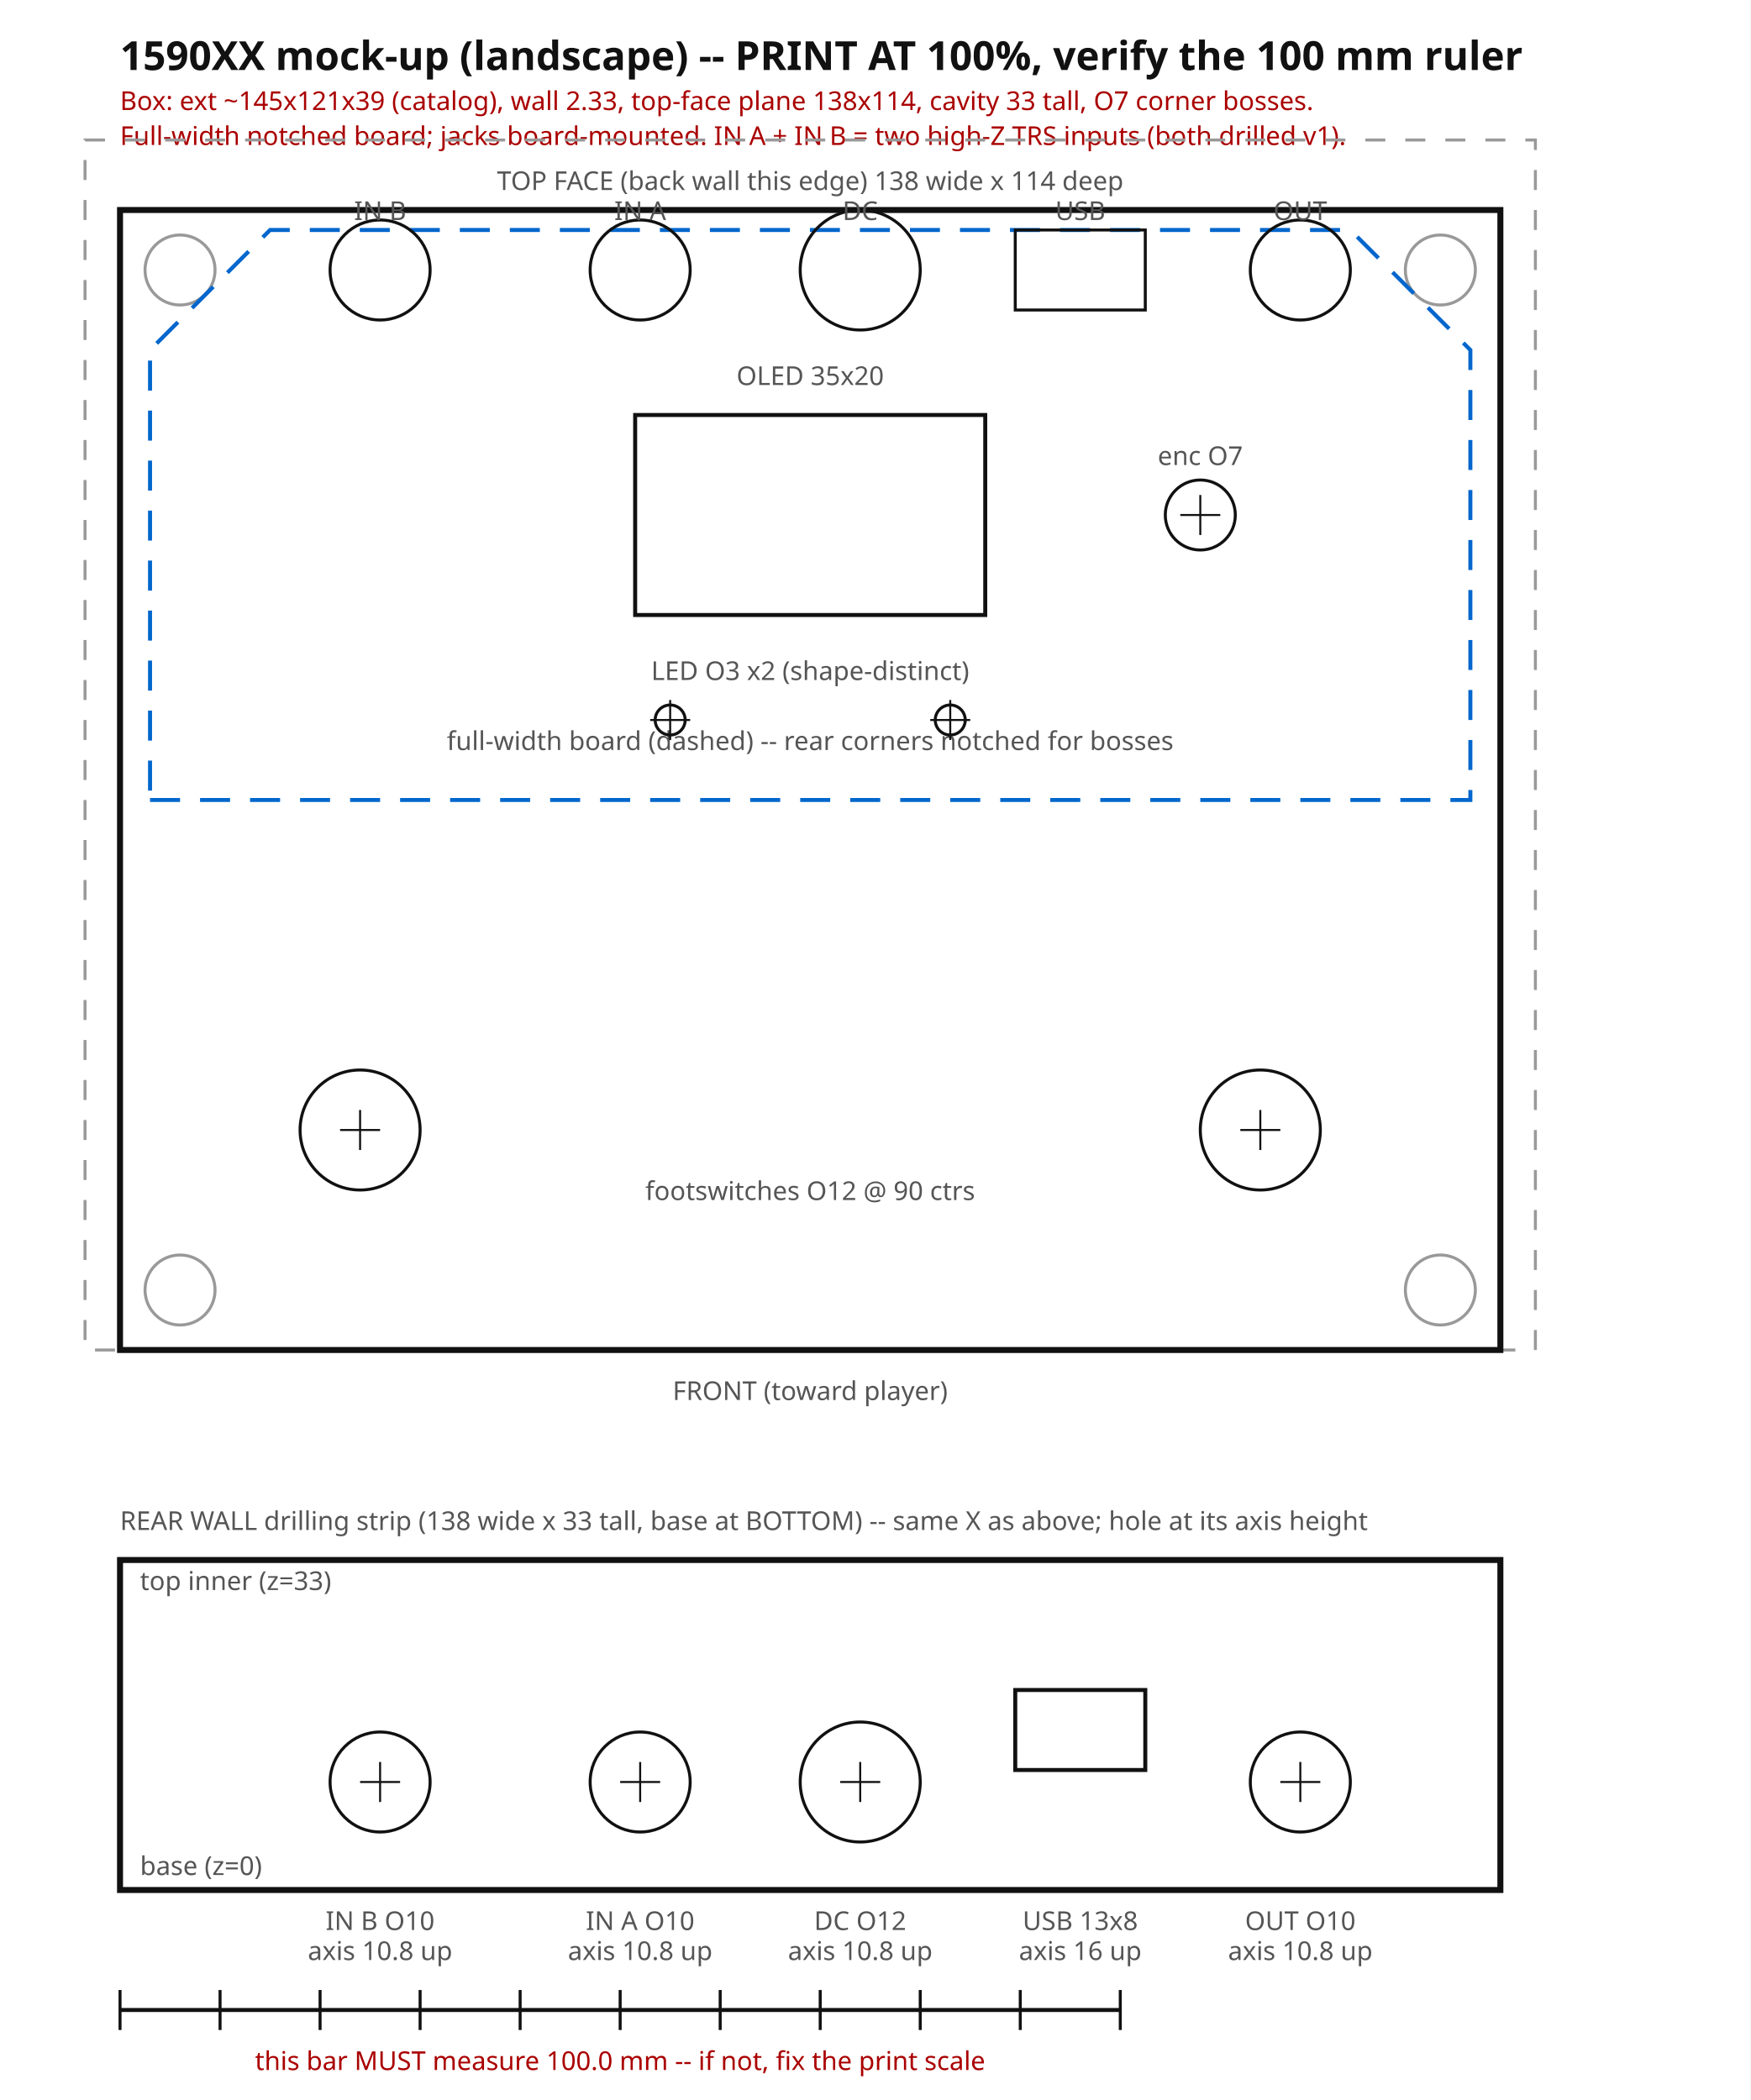
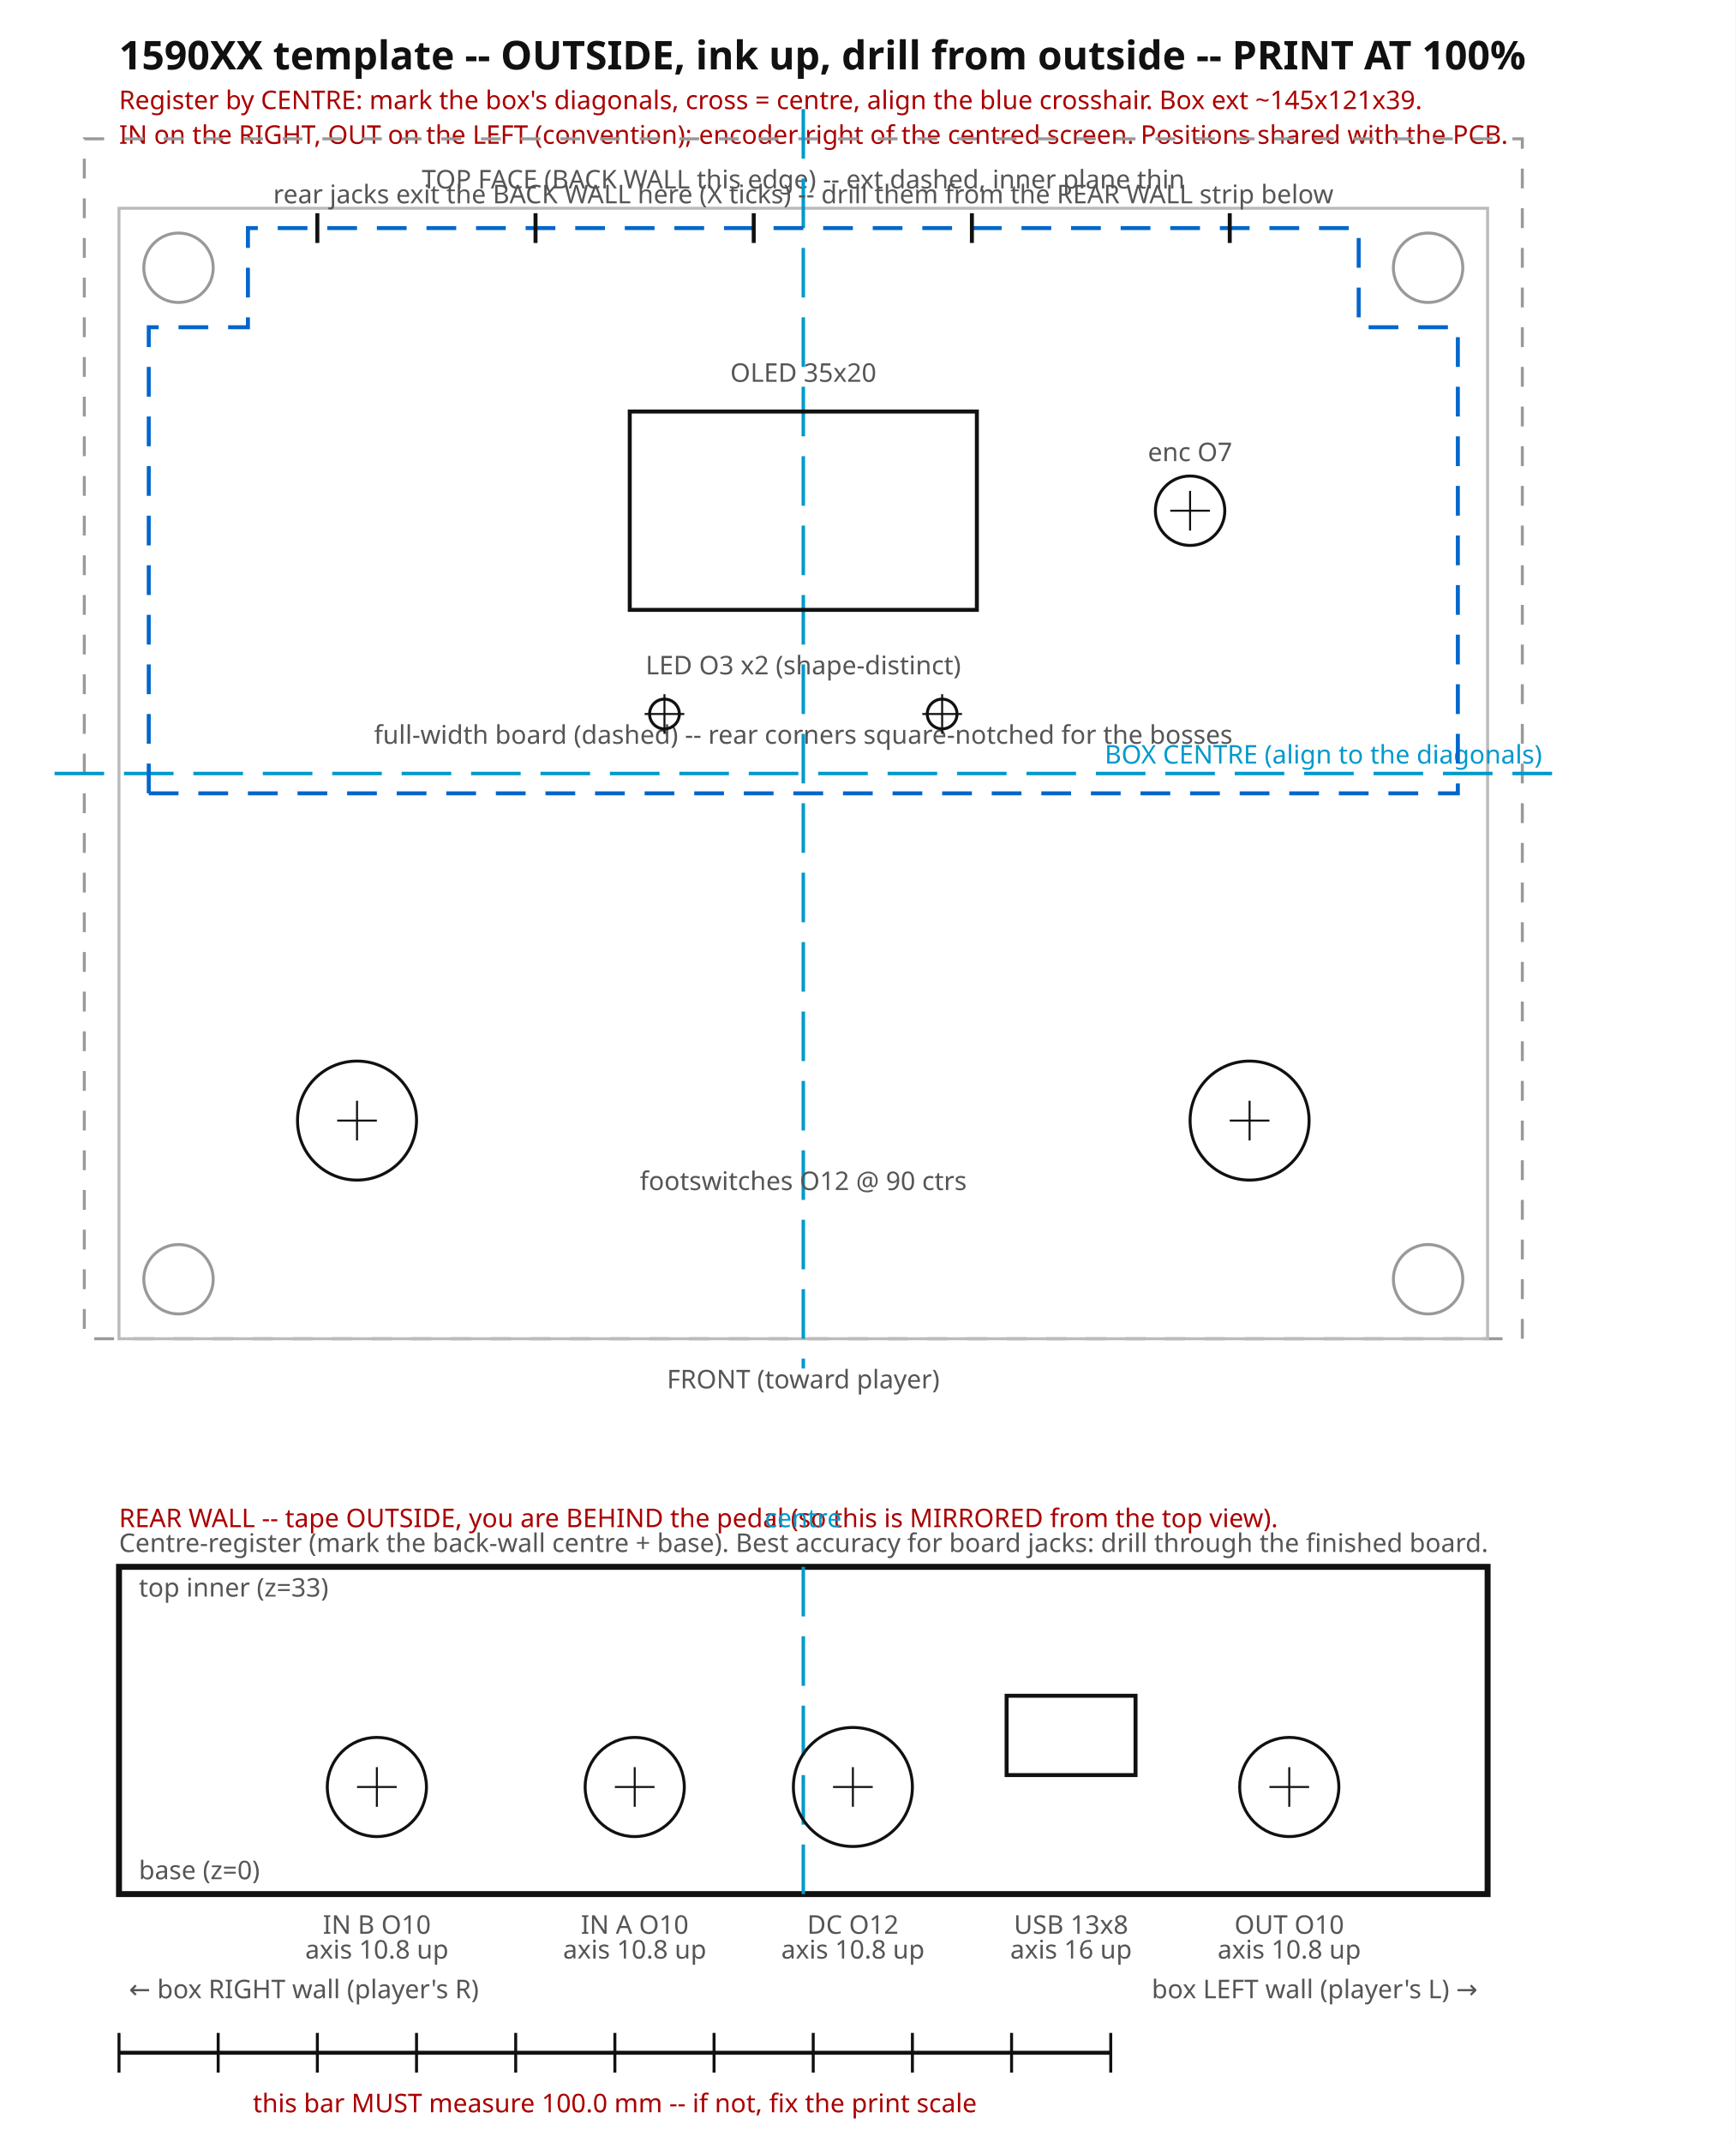
- <svg xmlns="http://www.w3.org/2000/svg" width="175.0mm" height="210.0mm" viewBox="0 0 175.0 210.0">
-   <style>text{font-family:sans-serif;fill:#111}.lbl{font-size:3.2px}.dim{font-size:2.6px;fill:#555}.ttl{font-size:4px;font-weight:bold}.note{font-size:2.6px;fill:#a00}</style>
-   <rect x="0" y="0" width="175.0" height="210.0" fill="#fff" />
-   <text x="12.00" y="7.00" class="ttl" text-anchor="start">1590XX mock-up (landscape) -- PRINT AT 100%, verify the 100 mm ruler</text>
-   <text x="12.00" y="11.00" class="note" text-anchor="start">Box: ext ~145x121x39 (catalog), wall 2.33, top-face plane 138x114, cavity 33 tall, O7 corner bosses.</text>
-   <text x="12.00" y="14.50" class="note" text-anchor="start">Full-width notched board; jacks board-mounted. IN A + IN B = two high-Z TRS inputs (both drilled v1).</text>
+ <svg xmlns="http://www.w3.org/2000/svg" width="175.0mm" height="216.0mm" viewBox="0 0 175.0 216.0">
+   <style>text{font-family:sans-serif;fill:#111}.lbl{font-size:3.2px}.dim{font-size:2.6px;fill:#555}.ttl{font-size:4px;font-weight:bold}.note{font-size:2.6px;fill:#a00}.ctr{font-size:2.6px;fill:#09c}</style>
+   <rect x="0" y="0" width="175.0" height="216.0" fill="#fff" />
+   <text x="12.00" y="7.00" class="ttl" text-anchor="start">1590XX template -- OUTSIDE, ink up, drill from outside -- PRINT AT 100%</text>
+   <text x="12.00" y="11.00" class="note" text-anchor="start">Register by CENTRE: mark the box's diagonals, cross = centre, align the blue crosshair. Box ext ~145x121x39.</text>
+   <text x="12.00" y="14.50" class="note" text-anchor="start">IN on the RIGHT, OUT on the LEFT (convention); encoder right of the centred screen. Positions shared with the PCB.</text>
  <rect x="8.50" y="14.00" width="145.00" height="121.00" fill="none" stroke="#999" stroke-width="0.3" stroke-dasharray="2 2" />
-   <rect x="12.00" y="21.00" width="138.00" height="114.00" fill="none" stroke="#111" stroke-width="0.6" />
-   <text x="81.00" y="19.00" class="dim" text-anchor="middle">TOP FACE  (back wall this edge)  138 wide x 114 deep</text>
+   <rect x="12.00" y="21.00" width="138.00" height="114.00" fill="none" stroke="#bbb" stroke-width="0.3" />
+   <text x="81.00" y="19.00" class="dim" text-anchor="middle">TOP FACE  (BACK WALL this edge)  -- ext dashed, inner plane thin</text>
  <text x="81.00" y="140.00" class="dim" text-anchor="middle">FRONT (toward player)</text>
+   <line x1="81.00" y1="11.00" x2="81.00" y2="138.00" stroke="#09c" stroke-width="0.35" stroke-dasharray="5 2" />
+   <line x1="5.50" y1="78.00" x2="156.50" y2="78.00" stroke="#09c" stroke-width="0.35" stroke-dasharray="5 2" />
+   <text x="155.50" y="77.00" class="ctr" text-anchor="end">BOX CENTRE (align to the diagonals)</text>
  <circle cx="18.00" cy="129.00" r="3.50" fill="none" stroke="#999" stroke-width="0.3" />
  <circle cx="18.00" cy="27.00" r="3.50" fill="none" stroke="#999" stroke-width="0.3" />
  <circle cx="144.00" cy="129.00" r="3.50" fill="none" stroke="#999" stroke-width="0.3" />
  <circle cx="144.00" cy="27.00" r="3.50" fill="none" stroke="#999" stroke-width="0.3" />
-   <polygon points="15.00,80.00 147.00,80.00 147.00,35.00 135.00,23.00 27.00,23.00 15.00,35.00" fill="none" stroke="#06c" stroke-width="0.4" stroke-dasharray="3 2" />
-   <text x="81.00" y="75.00" class="dim" text-anchor="middle">full-width board (dashed) -- rear corners notched for bosses</text>
+   <polygon points="15.00,80.00 147.00,80.00 147.00,33.00 137.00,33.00 137.00,23.00 25.00,23.00 25.00,33.00 15.00,33.00" fill="none" stroke="#06c" stroke-width="0.4" stroke-dasharray="3 2" />
+   <text x="81.00" y="75.00" class="dim" text-anchor="middle">full-width board (dashed) -- rear corners square-notched for the bosses</text>
  <circle cx="36.00" cy="113.00" r="6.00" fill="none" stroke="#111" stroke-width="0.3" />
  <line x1="34.00" y1="113.00" x2="38.00" y2="113.00" stroke="#111" stroke-width="0.2" />
  <line x1="36.00" y1="111.00" x2="36.00" y2="115.00" stroke="#111" stroke-width="0.2" />
  <circle cx="126.00" cy="113.00" r="6.00" fill="none" stroke="#111" stroke-width="0.3" />
  <line x1="124.00" y1="113.00" x2="128.00" y2="113.00" stroke="#111" stroke-width="0.2" />
  <line x1="126.00" y1="111.00" x2="126.00" y2="115.00" stroke="#111" stroke-width="0.2" />
  <text x="81.00" y="120.00" class="dim" text-anchor="middle">footswitches O12 @ 90 ctrs</text>
  <circle cx="67.00" cy="72.00" r="1.50" fill="none" stroke="#111" stroke-width="0.3" />
  <line x1="65.00" y1="72.00" x2="69.00" y2="72.00" stroke="#111" stroke-width="0.2" />
  <line x1="67.00" y1="70.00" x2="67.00" y2="74.00" stroke="#111" stroke-width="0.2" />
  <circle cx="95.00" cy="72.00" r="1.50" fill="none" stroke="#111" stroke-width="0.3" />
  <line x1="93.00" y1="72.00" x2="97.00" y2="72.00" stroke="#111" stroke-width="0.2" />
  <line x1="95.00" y1="70.00" x2="95.00" y2="74.00" stroke="#111" stroke-width="0.2" />
  <text x="81.00" y="68.00" class="dim" text-anchor="middle">LED O3 x2 (shape-distinct)</text>
  <rect x="63.50" y="41.50" width="35.00" height="20.00" fill="none" stroke="#111" stroke-width="0.4" />
  <text x="81.00" y="38.50" class="dim" text-anchor="middle">OLED 35x20</text>
  <circle cx="120.00" cy="51.50" r="3.50" fill="none" stroke="#111" stroke-width="0.3" />
  <line x1="118.00" y1="51.50" x2="122.00" y2="51.50" stroke="#111" stroke-width="0.2" />
  <line x1="120.00" y1="49.50" x2="120.00" y2="53.50" stroke="#111" stroke-width="0.2" />
  <text x="120.00" y="46.50" class="dim" text-anchor="middle">enc O7</text>
-   <circle cx="38.00" cy="27.00" r="5.00" fill="none" stroke="#111" stroke-width="0.3" />
-   <text x="38.00" y="22.00" class="dim" text-anchor="middle">IN B</text>
-   <circle cx="64.00" cy="27.00" r="5.00" fill="none" stroke="#111" stroke-width="0.3" />
-   <text x="64.00" y="22.00" class="dim" text-anchor="middle">IN A</text>
-   <circle cx="86.00" cy="27.00" r="6.00" fill="none" stroke="#111" stroke-width="0.3" />
-   <text x="86.00" y="22.00" class="dim" text-anchor="middle">DC</text>
-   <rect x="101.50" y="23.00" width="13.00" height="8.00" fill="none" stroke="#111" stroke-width="0.3" />
-   <text x="108.00" y="22.00" class="dim" text-anchor="middle">USB</text>
-   <circle cx="130.00" cy="27.00" r="5.00" fill="none" stroke="#111" stroke-width="0.3" />
-   <text x="130.00" y="22.00" class="dim" text-anchor="middle">OUT</text>
-   <text x="12.00" y="153.00" class="dim" text-anchor="start">REAR WALL drilling strip (138 wide x 33 tall, base at BOTTOM) -- same X as above; hole at its axis height</text>
-   <rect x="12.00" y="156.00" width="138.00" height="33.00" fill="none" stroke="#111" stroke-width="0.6" />
-   <text x="14.00" y="187.50" class="dim" text-anchor="start">base (z=0)</text>
-   <text x="14.00" y="159.00" class="dim" text-anchor="start">top inner (z=33)</text>
-   <circle cx="38.00" cy="178.20" r="5.00" fill="none" stroke="#111" stroke-width="0.3" />
-   <line x1="36.00" y1="178.20" x2="40.00" y2="178.20" stroke="#111" stroke-width="0.2" />
-   <line x1="38.00" y1="176.20" x2="38.00" y2="180.20" stroke="#111" stroke-width="0.2" />
-   <text x="38.00" y="193.00" class="dim" text-anchor="middle">IN B O10</text>
-   <text x="38.00" y="196.00" class="dim" text-anchor="middle">axis 10.8 up</text>
-   <circle cx="64.00" cy="178.20" r="5.00" fill="none" stroke="#111" stroke-width="0.3" />
-   <line x1="62.00" y1="178.20" x2="66.00" y2="178.20" stroke="#111" stroke-width="0.2" />
-   <line x1="64.00" y1="176.20" x2="64.00" y2="180.20" stroke="#111" stroke-width="0.2" />
-   <text x="64.00" y="193.00" class="dim" text-anchor="middle">IN A O10</text>
-   <text x="64.00" y="196.00" class="dim" text-anchor="middle">axis 10.8 up</text>
-   <circle cx="86.00" cy="178.20" r="6.00" fill="none" stroke="#111" stroke-width="0.3" />
-   <line x1="84.00" y1="178.20" x2="88.00" y2="178.20" stroke="#111" stroke-width="0.2" />
-   <line x1="86.00" y1="176.20" x2="86.00" y2="180.20" stroke="#111" stroke-width="0.2" />
-   <text x="86.00" y="193.00" class="dim" text-anchor="middle">DC O12</text>
-   <text x="86.00" y="196.00" class="dim" text-anchor="middle">axis 10.8 up</text>
-   <rect x="101.50" y="169.00" width="13.00" height="8.00" fill="none" stroke="#111" stroke-width="0.4" />
-   <text x="108.00" y="193.00" class="dim" text-anchor="middle">USB 13x8</text>
-   <text x="108.00" y="196.00" class="dim" text-anchor="middle">axis 16 up</text>
-   <circle cx="130.00" cy="178.20" r="5.00" fill="none" stroke="#111" stroke-width="0.3" />
-   <line x1="128.00" y1="178.20" x2="132.00" y2="178.20" stroke="#111" stroke-width="0.2" />
-   <line x1="130.00" y1="176.20" x2="130.00" y2="180.20" stroke="#111" stroke-width="0.2" />
-   <text x="130.00" y="193.00" class="dim" text-anchor="middle">OUT O10</text>
-   <text x="130.00" y="196.00" class="dim" text-anchor="middle">axis 10.8 up</text>
-   <line x1="12.0" y1="201.0" x2="112.0" y2="201.0" stroke="#111" stroke-width="0.4" />
-   <line x1="12.0" y1="199.0" x2="12.0" y2="203.0" stroke="#111" stroke-width="0.3" />
-   <line x1="22.0" y1="199.0" x2="22.0" y2="203.0" stroke="#111" stroke-width="0.3" />
-   <line x1="32.0" y1="199.0" x2="32.0" y2="203.0" stroke="#111" stroke-width="0.3" />
-   <line x1="42.0" y1="199.0" x2="42.0" y2="203.0" stroke="#111" stroke-width="0.3" />
-   <line x1="52.0" y1="199.0" x2="52.0" y2="203.0" stroke="#111" stroke-width="0.3" />
-   <line x1="62.0" y1="199.0" x2="62.0" y2="203.0" stroke="#111" stroke-width="0.3" />
-   <line x1="72.0" y1="199.0" x2="72.0" y2="203.0" stroke="#111" stroke-width="0.3" />
-   <line x1="82.0" y1="199.0" x2="82.0" y2="203.0" stroke="#111" stroke-width="0.3" />
-   <line x1="92.0" y1="199.0" x2="92.0" y2="203.0" stroke="#111" stroke-width="0.3" />
-   <line x1="102.0" y1="199.0" x2="102.0" y2="203.0" stroke="#111" stroke-width="0.3" />
-   <line x1="112.0" y1="199.0" x2="112.0" y2="203.0" stroke="#111" stroke-width="0.3" />
-   <text x="62.00" y="207.00" class="note" text-anchor="middle">this bar MUST measure 100.0 mm -- if not, fix the print scale</text>
+   <line x1="32.00" y1="21.50" x2="32.00" y2="24.50" stroke="#111" stroke-width="0.4" />
+   <line x1="54.00" y1="21.50" x2="54.00" y2="24.50" stroke="#111" stroke-width="0.4" />
+   <line x1="76.00" y1="21.50" x2="76.00" y2="24.50" stroke="#111" stroke-width="0.4" />
+   <line x1="98.00" y1="21.50" x2="98.00" y2="24.50" stroke="#111" stroke-width="0.4" />
+   <line x1="124.00" y1="21.50" x2="124.00" y2="24.50" stroke="#111" stroke-width="0.4" />
+   <text x="81.00" y="20.50" class="dim" text-anchor="middle">rear jacks exit the BACK WALL here (X ticks) -- drill them from the REAR WALL strip below</text>
+   <text x="12.00" y="154.00" class="note" text-anchor="start">REAR WALL -- tape OUTSIDE, you are BEHIND the pedal (so this is MIRRORED from the top view).</text>
+   <text x="12.00" y="156.50" class="dim" text-anchor="start">Centre-register (mark the back-wall centre + base). Best accuracy for board jacks: drill through the finished board.</text>
+   <rect x="12.00" y="158.00" width="138.00" height="33.00" fill="none" stroke="#111" stroke-width="0.6" />
+   <text x="14.00" y="189.50" class="dim" text-anchor="start">base (z=0)</text>
+   <text x="14.00" y="161.00" class="dim" text-anchor="start">top inner (z=33)</text>
+   <line x1="81.00" y1="158.00" x2="81.00" y2="191.00" stroke="#09c" stroke-width="0.35" stroke-dasharray="5 2" />
+   <text x="81.00" y="154.00" class="ctr" text-anchor="middle">centre</text>
+   <text x="13.00" y="201.50" class="dim" text-anchor="start">← box RIGHT wall (player's R)</text>
+   <text x="149.00" y="201.50" class="dim" text-anchor="end">box LEFT wall (player's L) →</text>
+   <circle cx="130.00" cy="180.20" r="5.00" fill="none" stroke="#111" stroke-width="0.3" />
+   <line x1="128.00" y1="180.20" x2="132.00" y2="180.20" stroke="#111" stroke-width="0.2" />
+   <line x1="130.00" y1="178.20" x2="130.00" y2="182.20" stroke="#111" stroke-width="0.2" />
+   <text x="130.00" y="195.00" class="dim" text-anchor="middle">OUT O10</text>
+   <text x="130.00" y="197.50" class="dim" text-anchor="middle">axis 10.8 up</text>
+   <rect x="101.50" y="171.00" width="13.00" height="8.00" fill="none" stroke="#111" stroke-width="0.4" />
+   <text x="108.00" y="195.00" class="dim" text-anchor="middle">USB 13x8</text>
+   <text x="108.00" y="197.50" class="dim" text-anchor="middle">axis 16 up</text>
+   <circle cx="86.00" cy="180.20" r="6.00" fill="none" stroke="#111" stroke-width="0.3" />
+   <line x1="84.00" y1="180.20" x2="88.00" y2="180.20" stroke="#111" stroke-width="0.2" />
+   <line x1="86.00" y1="178.20" x2="86.00" y2="182.20" stroke="#111" stroke-width="0.2" />
+   <text x="86.00" y="195.00" class="dim" text-anchor="middle">DC O12</text>
+   <text x="86.00" y="197.50" class="dim" text-anchor="middle">axis 10.8 up</text>
+   <circle cx="64.00" cy="180.20" r="5.00" fill="none" stroke="#111" stroke-width="0.3" />
+   <line x1="62.00" y1="180.20" x2="66.00" y2="180.20" stroke="#111" stroke-width="0.2" />
+   <line x1="64.00" y1="178.20" x2="64.00" y2="182.20" stroke="#111" stroke-width="0.2" />
+   <text x="64.00" y="195.00" class="dim" text-anchor="middle">IN A O10</text>
+   <text x="64.00" y="197.50" class="dim" text-anchor="middle">axis 10.8 up</text>
+   <circle cx="38.00" cy="180.20" r="5.00" fill="none" stroke="#111" stroke-width="0.3" />
+   <line x1="36.00" y1="180.20" x2="40.00" y2="180.20" stroke="#111" stroke-width="0.2" />
+   <line x1="38.00" y1="178.20" x2="38.00" y2="182.20" stroke="#111" stroke-width="0.2" />
+   <text x="38.00" y="195.00" class="dim" text-anchor="middle">IN B O10</text>
+   <text x="38.00" y="197.50" class="dim" text-anchor="middle">axis 10.8 up</text>
+   <line x1="12.00" y1="207.00" x2="112.00" y2="207.00" stroke="#111" stroke-width="0.4" />
+   <line x1="12.00" y1="205.00" x2="12.00" y2="209.00" stroke="#111" stroke-width="0.3" />
+   <line x1="22.00" y1="205.00" x2="22.00" y2="209.00" stroke="#111" stroke-width="0.3" />
+   <line x1="32.00" y1="205.00" x2="32.00" y2="209.00" stroke="#111" stroke-width="0.3" />
+   <line x1="42.00" y1="205.00" x2="42.00" y2="209.00" stroke="#111" stroke-width="0.3" />
+   <line x1="52.00" y1="205.00" x2="52.00" y2="209.00" stroke="#111" stroke-width="0.3" />
+   <line x1="62.00" y1="205.00" x2="62.00" y2="209.00" stroke="#111" stroke-width="0.3" />
+   <line x1="72.00" y1="205.00" x2="72.00" y2="209.00" stroke="#111" stroke-width="0.3" />
+   <line x1="82.00" y1="205.00" x2="82.00" y2="209.00" stroke="#111" stroke-width="0.3" />
+   <line x1="92.00" y1="205.00" x2="92.00" y2="209.00" stroke="#111" stroke-width="0.3" />
+   <line x1="102.00" y1="205.00" x2="102.00" y2="209.00" stroke="#111" stroke-width="0.3" />
+   <line x1="112.00" y1="205.00" x2="112.00" y2="209.00" stroke="#111" stroke-width="0.3" />
+   <text x="62.00" y="213.00" class="note" text-anchor="middle">this bar MUST measure 100.0 mm -- if not, fix the print scale</text>
</svg>
